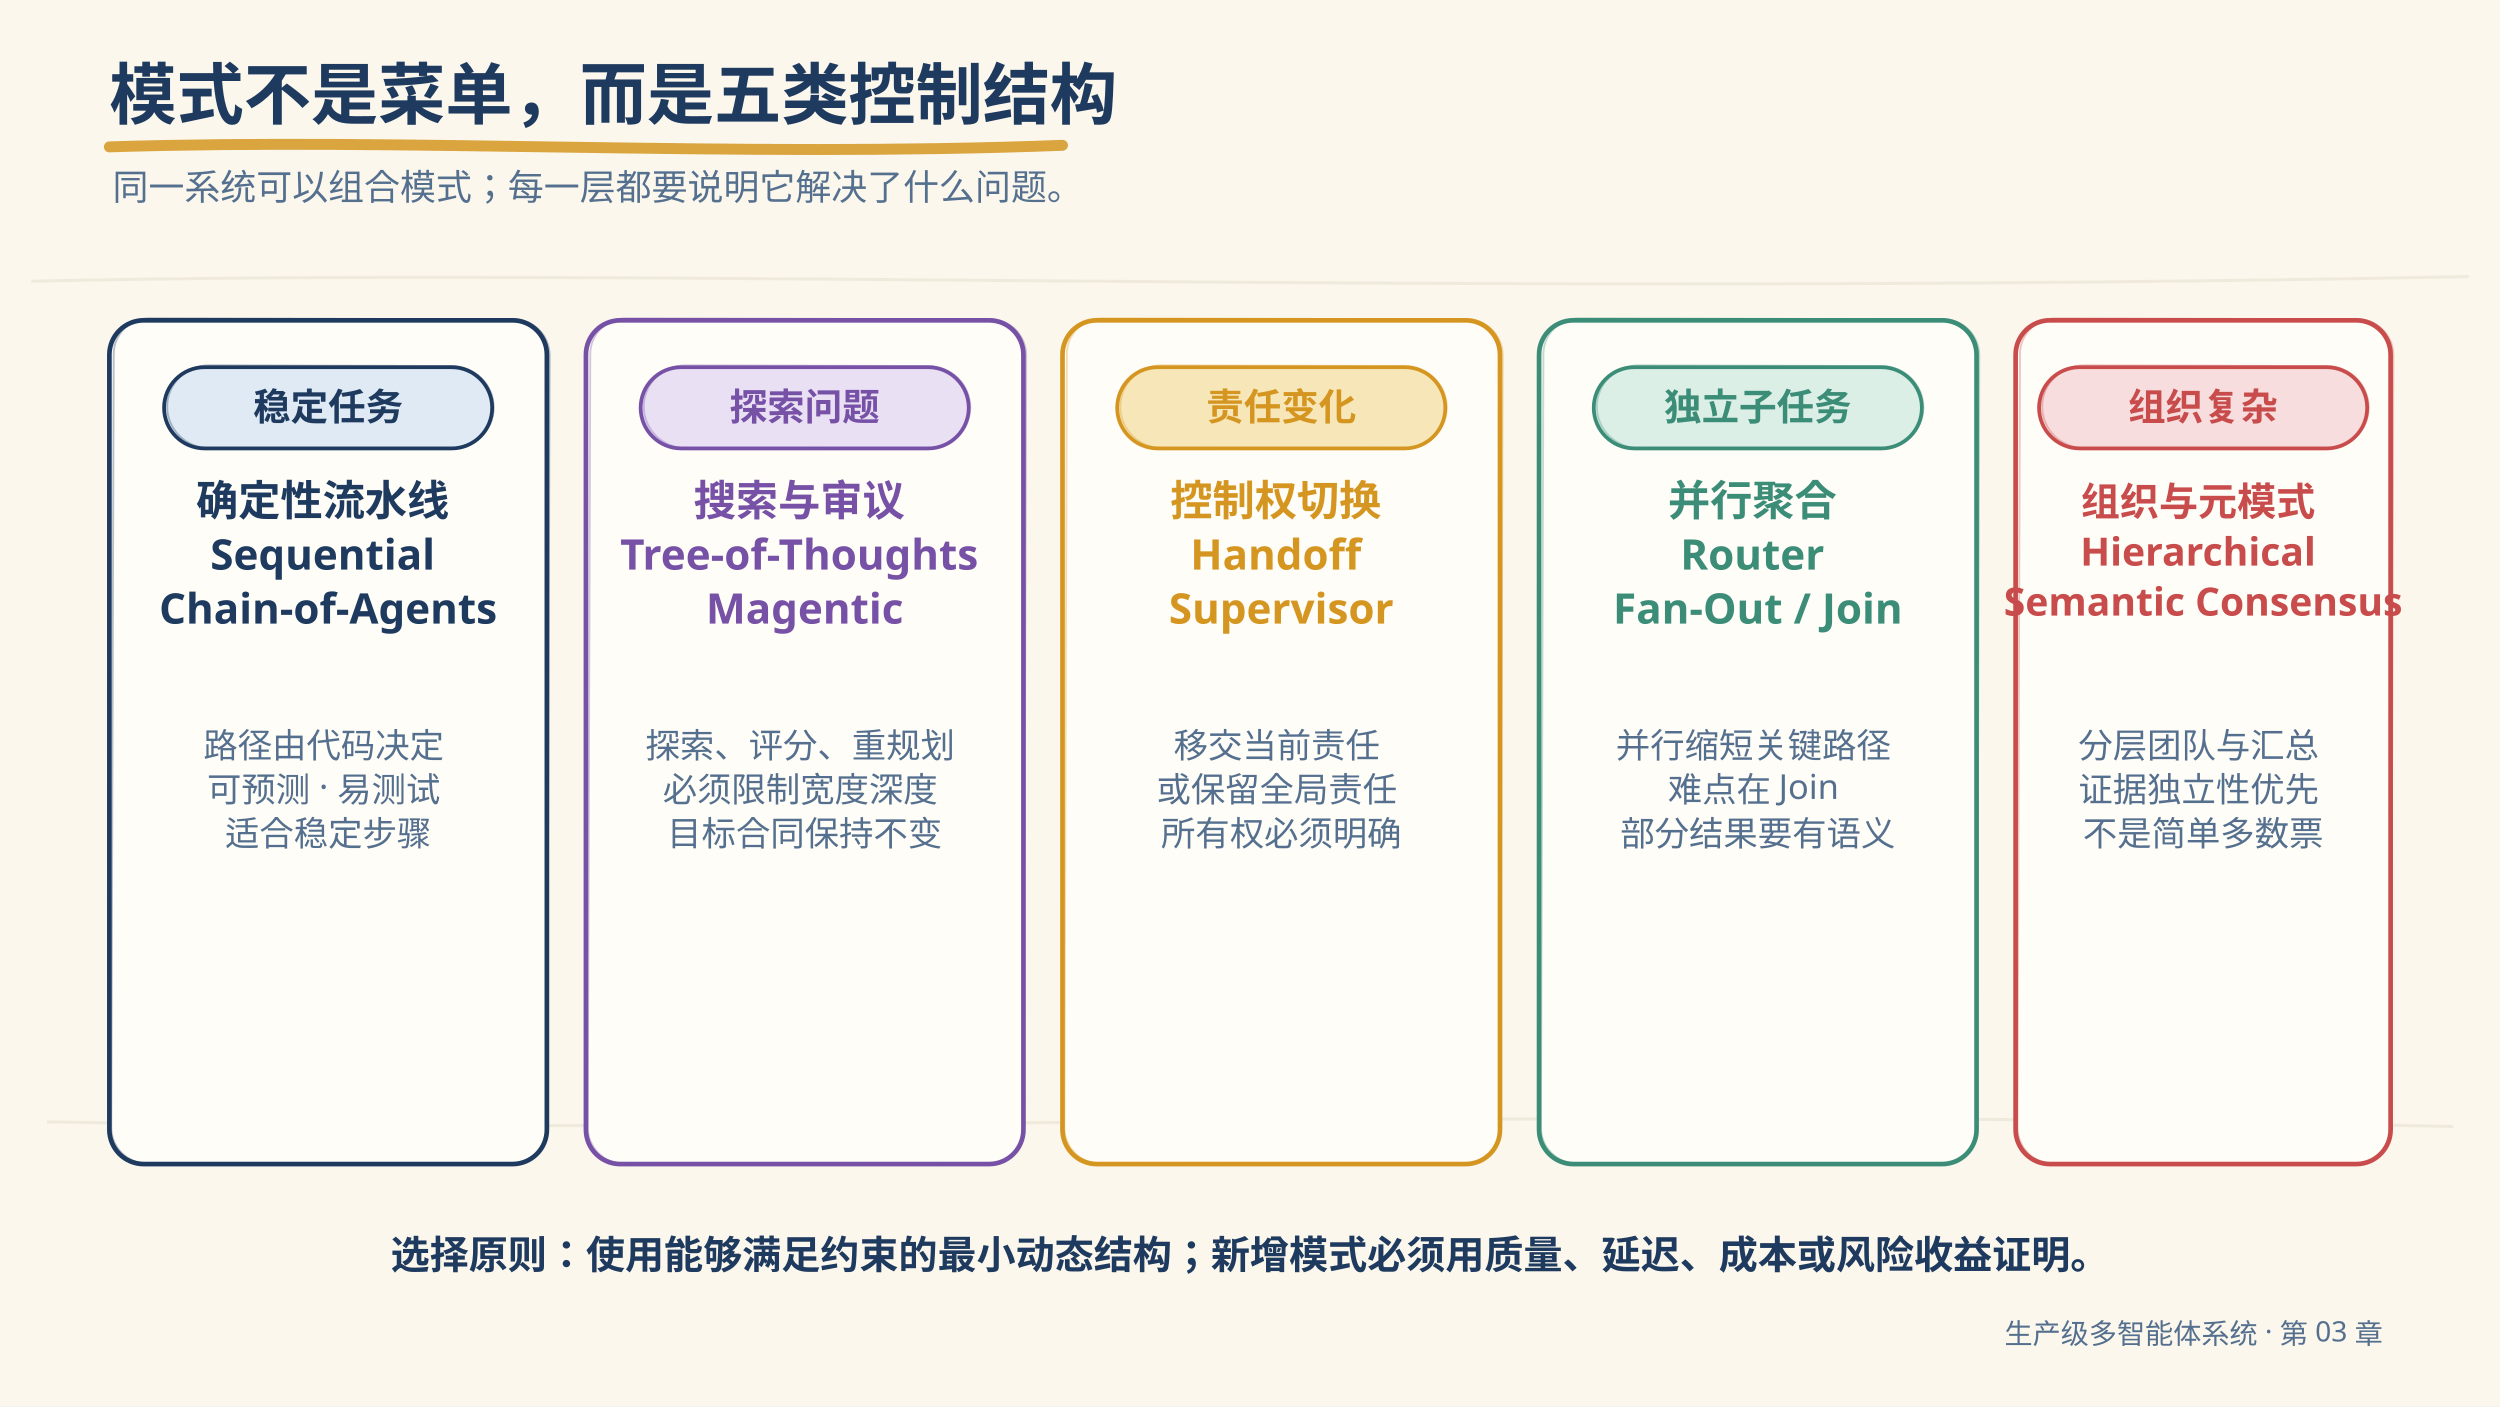
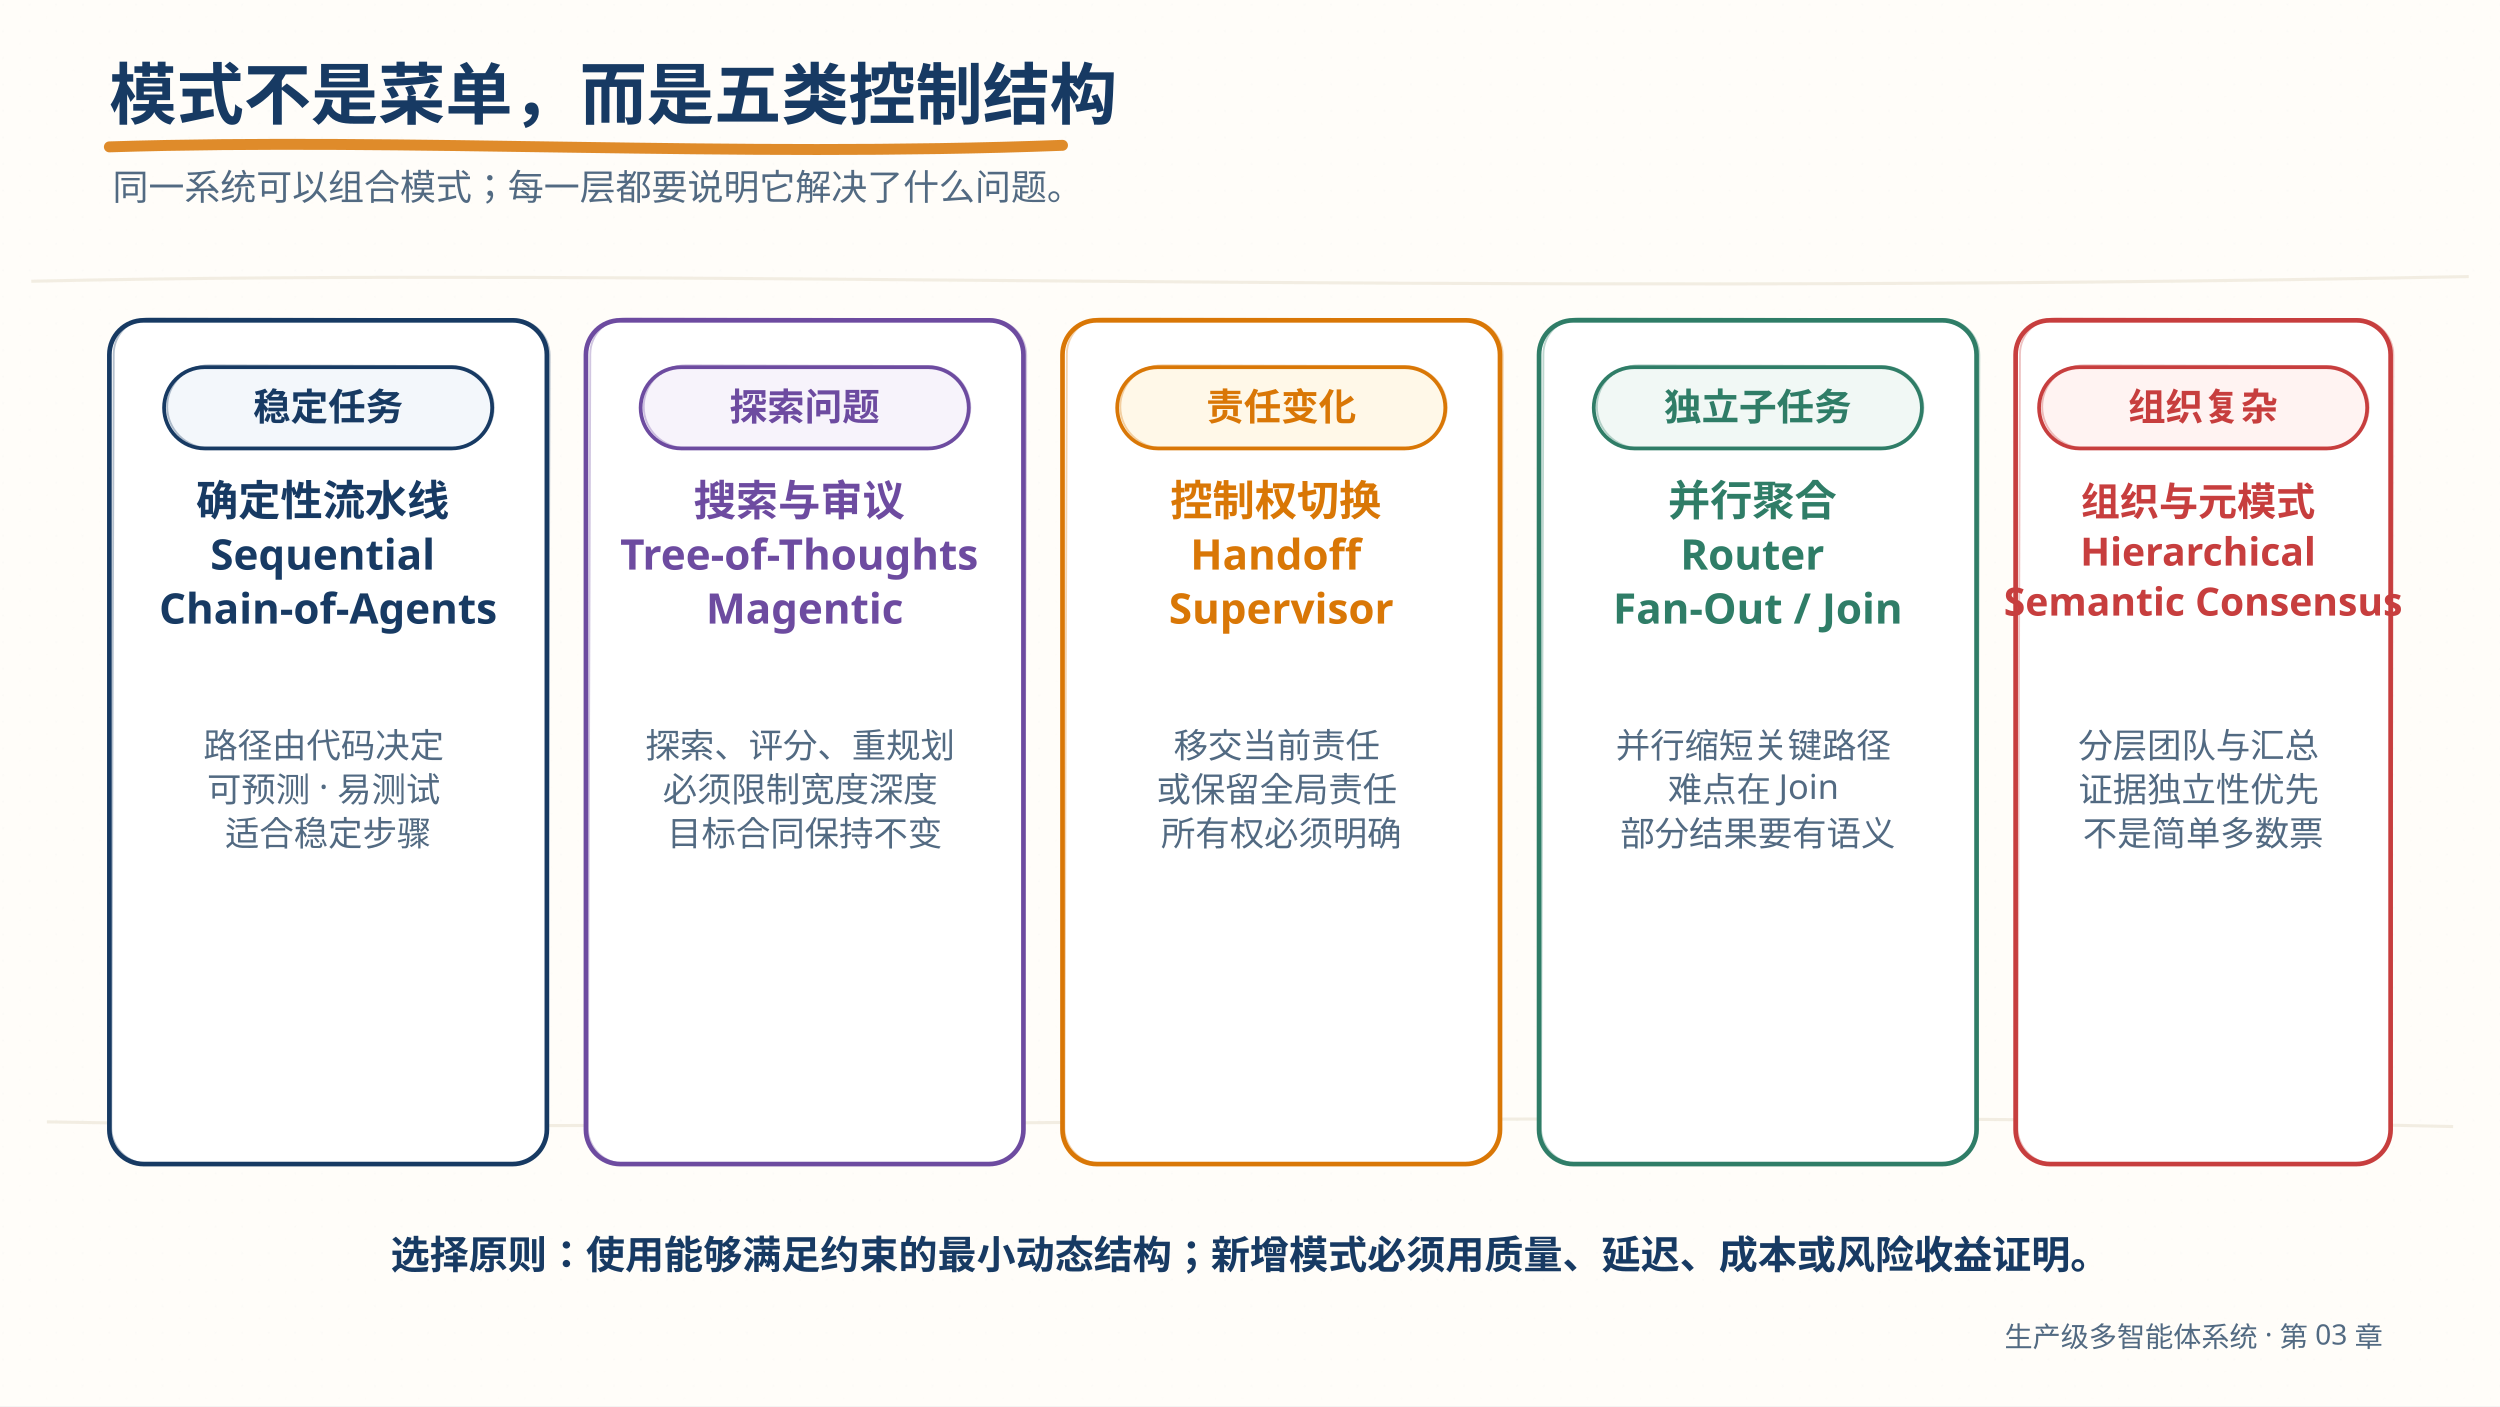
- <svg xmlns="http://www.w3.org/2000/svg" width="1600" height="900" viewBox="0 0 1600 900" role="img">
+ <svg xmlns="http://www.w3.org/2000/svg" width="1600" height="900" viewBox="0 0 1600 900" role="img" focusable="false" data-whiteboard-version="3">
  <defs>
+     <pattern id="whiteboard-paper-dots" width="17" height="17" patternUnits="userSpaceOnUse">
+       <circle cx="2" cy="3" r=".7" fill="#d7dee7" opacity=".34" />
+       <circle cx="13" cy="11" r=".45" fill="#eadfce" opacity=".3" />
+     </pattern>
    <marker id="arrow-1e3a5f" viewBox="0 0 10 10" refX="9" refY="5" markerWidth="8" markerHeight="8" orient="auto-start-reverse">
-       <path d="M 0 0 L 10 5 L 0 10 z" fill="#1e3a5f" />
+       <path d="M 0 0 L 10 5 L 0 10 z" fill="#173a63" />
    </marker>
    <marker id="arrow-d59621" viewBox="0 0 10 10" refX="9" refY="5" markerWidth="8" markerHeight="8" orient="auto-start-reverse">
-       <path d="M 0 0 L 10 5 L 0 10 z" fill="#d59621" />
+       <path d="M 0 0 L 10 5 L 0 10 z" fill="#d97706" />
    </marker>
    <marker id="arrow-3c8d77" viewBox="0 0 10 10" refX="9" refY="5" markerWidth="8" markerHeight="8" orient="auto-start-reverse">
-       <path d="M 0 0 L 10 5 L 0 10 z" fill="#3c8d77" />
+       <path d="M 0 0 L 10 5 L 0 10 z" fill="#2f7d67" />
    </marker>
    <marker id="arrow-c94c4c" viewBox="0 0 10 10" refX="9" refY="5" markerWidth="8" markerHeight="8" orient="auto-start-reverse">
-       <path d="M 0 0 L 10 5 L 0 10 z" fill="#c94c4c" />
+       <path d="M 0 0 L 10 5 L 0 10 z" fill="#c73e3e" />
    </marker>
    <marker id="arrow-7651a6" viewBox="0 0 10 10" refX="9" refY="5" markerWidth="8" markerHeight="8" orient="auto-start-reverse">
-       <path d="M 0 0 L 10 5 L 0 10 z" fill="#7651a6" />
+       <path d="M 0 0 L 10 5 L 0 10 z" fill="#6d4ba0" />
    </marker>
    <marker id="arrow-55708f" viewBox="0 0 10 10" refX="9" refY="5" markerWidth="8" markerHeight="8" orient="auto-start-reverse">
-       <path d="M 0 0 L 10 5 L 0 10 z" fill="#55708f" />
+       <path d="M 0 0 L 10 5 L 0 10 z" fill="#526a82" />
    </marker>
    <filter id="paper">
      <feTurbulence type="fractalNoise" baseFrequency=".9" numOctaves="2" seed="7" result="n" />
      <feBlend in="SourceGraphic" in2="n" mode="multiply" />
    </filter>
  </defs>
-   <rect width="1600" height="900" fill="#fbf7ec" />
+   <rect width="1600" height="900" fill="#fffdf9" />
+   <g id="whiteboard-surface" aria-hidden="true" opacity=".22">
+     <rect width="1600" height="900" fill="url(#whiteboard-paper-dots)" />
+   </g>
  <path d="M 20 180 C 420 171, 920 190, 1580 177 M 30 718 C 530 727, 980 707, 1570 721" stroke="#e7dfce" stroke-width="2" fill="none" opacity=".52" />
-   <text x="70" y="76" font-family="'Kaiti SC','STKaiti','Noto Sans SC',sans-serif" font-size="43" font-weight="760" fill="#1e3a5f" text-anchor="start" opacity="1">
+   <text x="70" y="76" font-family="'Kaiti SC','STKaiti','Noto Sans SC',sans-serif" font-size="43" font-weight="760" fill="#173a63" text-anchor="start" opacity="1">
    <tspan x="70" dy="0">模式不是菜单，而是五类控制结构</tspan>
  </text>
-   <path d="M 70 94 C 260 88, 470 101, 680 93" fill="none" stroke="#d59621" stroke-width="7" stroke-linecap="round" opacity=".85" />
-   <text x="72" y="128" font-family="'Kaiti SC','STKaiti','Noto Sans SC',sans-serif" font-size="23" font-weight="500" fill="#55708f" text-anchor="start" opacity="1">
+   <path d="M 70 94 C 260 88, 470 101, 680 93" fill="none" stroke="#d97706" stroke-width="7" stroke-linecap="round" opacity=".85" />
+   <text x="72" y="128" font-family="'Kaiti SC','STKaiti','Noto Sans SC',sans-serif" font-size="23" font-weight="500" fill="#526a82" text-anchor="start" opacity="1">
    <tspan x="72" dy="0">同一系统可以组合模式；每一层都要说明它解决了什么问题。</tspan>
  </text>
-   <rect x="70" y="205" width="280" height="540" rx="22" fill="#fffdf7" stroke="#1e3a5f" stroke-width="3" />
-   <rect x="72" y="204" width="279" height="541" rx="23" fill="none" stroke="#1e3a5f" stroke-width="1.2" opacity=".32" transform="rotate(.18 210 475)" />
-   <rect x="105" y="235" width="210" height="52" rx="26" fill="#dfeaf4" stroke="#1e3a5f" stroke-width="2.4" />
-   <rect x="107" y="234" width="209" height="53" rx="27" fill="none" stroke="#1e3a5f" stroke-width="1.2" opacity=".32" transform="rotate(.18 210 261)" />
-   <text x="210" y="269" font-family="'Kaiti SC','STKaiti','Noto Sans SC',sans-serif" font-size="24" font-weight="650" fill="#1e3a5f" text-anchor="middle" opacity="1">
+   <rect x="70" y="205" width="280" height="540" rx="22" fill="#ffffff" stroke="#173a63" stroke-width="3" />
+   <rect x="72" y="204" width="279" height="541" rx="23" fill="none" stroke="#173a63" stroke-width="1.2" opacity=".32" transform="rotate(.18 210 475)" />
+   <rect x="105" y="235" width="210" height="52" rx="26" fill="#f3f7fb" stroke="#173a63" stroke-width="2.4" />
+   <rect x="107" y="234" width="209" height="53" rx="27" fill="none" stroke="#173a63" stroke-width="1.2" opacity=".32" transform="rotate(.18 210 261)" />
+   <text x="210" y="269" font-family="'Kaiti SC','STKaiti','Noto Sans SC',sans-serif" font-size="24" font-weight="650" fill="#173a63" text-anchor="middle" opacity="1">
    <tspan x="210" dy="0">稳定任务</tspan>
  </text>
-   <text x="210" y="330" font-family="'Kaiti SC','STKaiti','Noto Sans SC',sans-serif" font-size="27" font-weight="650" fill="#1e3a5f" text-anchor="middle" opacity="1">
+   <text x="210" y="330" font-family="'Kaiti SC','STKaiti','Noto Sans SC',sans-serif" font-size="27" font-weight="650" fill="#173a63" text-anchor="middle" opacity="1">
    <tspan x="210" dy="0">确定性流水线</tspan>
    <tspan x="210" dy="34.56">Sequential</tspan>
    <tspan x="210" dy="34.56">Chain-of-Agents</tspan>
  </text>
-   <text x="210" y="485" font-family="'Kaiti SC','STKaiti','Noto Sans SC',sans-serif" font-size="22" font-weight="500" fill="#55708f" text-anchor="middle" opacity="1">
+   <text x="210" y="485" font-family="'Kaiti SC','STKaiti','Noto Sans SC',sans-serif" font-size="22" font-weight="500" fill="#526a82" text-anchor="middle" opacity="1">
    <tspan x="210" dy="0">路径由代码决定</tspan>
    <tspan x="210" dy="28.16">可预测 · 易测试</tspan>
    <tspan x="210" dy="28.16">适合稳定步骤</tspan>
  </text>
-   <rect x="375" y="205" width="280" height="540" rx="22" fill="#fffdf7" stroke="#7651a6" stroke-width="3" />
-   <rect x="377" y="204" width="279" height="541" rx="23" fill="none" stroke="#7651a6" stroke-width="1.2" opacity=".32" transform="rotate(.18 515 475)" />
-   <rect x="410" y="235" width="210" height="52" rx="26" fill="#e9e0f4" stroke="#7651a6" stroke-width="2.4" />
-   <rect x="412" y="234" width="209" height="53" rx="27" fill="none" stroke="#7651a6" stroke-width="1.2" opacity=".32" transform="rotate(.18 515 261)" />
-   <text x="515" y="269" font-family="'Kaiti SC','STKaiti','Noto Sans SC',sans-serif" font-size="24" font-weight="650" fill="#7651a6" text-anchor="middle" opacity="1">
+   <rect x="375" y="205" width="280" height="540" rx="22" fill="#ffffff" stroke="#6d4ba0" stroke-width="3" />
+   <rect x="377" y="204" width="279" height="541" rx="23" fill="none" stroke="#6d4ba0" stroke-width="1.2" opacity=".32" transform="rotate(.18 515 475)" />
+   <rect x="410" y="235" width="210" height="52" rx="26" fill="#f7f3fb" stroke="#6d4ba0" stroke-width="2.4" />
+   <rect x="412" y="234" width="209" height="53" rx="27" fill="none" stroke="#6d4ba0" stroke-width="1.2" opacity=".32" transform="rotate(.18 515 261)" />
+   <text x="515" y="269" font-family="'Kaiti SC','STKaiti','Noto Sans SC',sans-serif" font-size="24" font-weight="650" fill="#6d4ba0" text-anchor="middle" opacity="1">
    <tspan x="515" dy="0">探索问题</tspan>
  </text>
-   <text x="515" y="330" font-family="'Kaiti SC','STKaiti','Noto Sans SC',sans-serif" font-size="27" font-weight="650" fill="#7651a6" text-anchor="middle" opacity="1">
+   <text x="515" y="330" font-family="'Kaiti SC','STKaiti','Noto Sans SC',sans-serif" font-size="27" font-weight="650" fill="#6d4ba0" text-anchor="middle" opacity="1">
    <tspan x="515" dy="0">搜索与审议</tspan>
    <tspan x="515" dy="34.56">Tree-of-Thoughts</tspan>
    <tspan x="515" dy="34.56">Magentic</tspan>
  </text>
-   <text x="515" y="485" font-family="'Kaiti SC','STKaiti','Noto Sans SC',sans-serif" font-size="22" font-weight="500" fill="#55708f" text-anchor="middle" opacity="1">
+   <text x="515" y="485" font-family="'Kaiti SC','STKaiti','Noto Sans SC',sans-serif" font-size="22" font-weight="500" fill="#526a82" text-anchor="middle" opacity="1">
    <tspan x="515" dy="0">探索、评分、重规划</tspan>
    <tspan x="515" dy="28.16">必须限制宽度深度</tspan>
    <tspan x="515" dy="28.16">目标合同保持不变</tspan>
  </text>
-   <rect x="680" y="205" width="280" height="540" rx="22" fill="#fffdf7" stroke="#d59621" stroke-width="3" />
-   <rect x="682" y="204" width="279" height="541" rx="23" fill="none" stroke="#d59621" stroke-width="1.2" opacity=".32" transform="rotate(.18 820 475)" />
-   <rect x="715" y="235" width="210" height="52" rx="26" fill="#f7e7b8" stroke="#d59621" stroke-width="2.4" />
-   <rect x="717" y="234" width="209" height="53" rx="27" fill="none" stroke="#d59621" stroke-width="1.2" opacity=".32" transform="rotate(.18 820 261)" />
-   <text x="820" y="269" font-family="'Kaiti SC','STKaiti','Noto Sans SC',sans-serif" font-size="24" font-weight="650" fill="#d59621" text-anchor="middle" opacity="1">
+   <rect x="680" y="205" width="280" height="540" rx="22" fill="#ffffff" stroke="#d97706" stroke-width="3" />
+   <rect x="682" y="204" width="279" height="541" rx="23" fill="none" stroke="#d97706" stroke-width="1.2" opacity=".32" transform="rotate(.18 820 475)" />
+   <rect x="715" y="235" width="210" height="52" rx="26" fill="#fff8e8" stroke="#d97706" stroke-width="2.4" />
+   <rect x="717" y="234" width="209" height="53" rx="27" fill="none" stroke="#d97706" stroke-width="1.2" opacity=".32" transform="rotate(.18 820 261)" />
+   <text x="820" y="269" font-family="'Kaiti SC','STKaiti','Noto Sans SC',sans-serif" font-size="24" font-weight="650" fill="#d97706" text-anchor="middle" opacity="1">
    <tspan x="820" dy="0">责任变化</tspan>
  </text>
-   <text x="820" y="330" font-family="'Kaiti SC','STKaiti','Noto Sans SC',sans-serif" font-size="27" font-weight="650" fill="#d59621" text-anchor="middle" opacity="1">
+   <text x="820" y="330" font-family="'Kaiti SC','STKaiti','Noto Sans SC',sans-serif" font-size="27" font-weight="650" fill="#d97706" text-anchor="middle" opacity="1">
    <tspan x="820" dy="0">控制权切换</tspan>
    <tspan x="820" dy="34.56">Handoff</tspan>
    <tspan x="820" dy="34.56">Supervisor</tspan>
  </text>
-   <text x="820" y="485" font-family="'Kaiti SC','STKaiti','Noto Sans SC',sans-serif" font-size="22" font-weight="500" fill="#55708f" text-anchor="middle" opacity="1">
+   <text x="820" y="485" font-family="'Kaiti SC','STKaiti','Noto Sans SC',sans-serif" font-size="22" font-weight="500" fill="#526a82" text-anchor="middle" opacity="1">
    <tspan x="820" dy="0">移交当前责任</tspan>
    <tspan x="820" dy="28.16">或保留全局责任</tspan>
    <tspan x="820" dy="28.16">所有权必须明确</tspan>
  </text>
-   <rect x="985" y="205" width="280" height="540" rx="22" fill="#fffdf7" stroke="#3c8d77" stroke-width="3" />
-   <rect x="987" y="204" width="279" height="541" rx="23" fill="none" stroke="#3c8d77" stroke-width="1.2" opacity=".32" transform="rotate(.18 1125 475)" />
-   <rect x="1020" y="235" width="210" height="52" rx="26" fill="#dcefe7" stroke="#3c8d77" stroke-width="2.4" />
-   <rect x="1022" y="234" width="209" height="53" rx="27" fill="none" stroke="#3c8d77" stroke-width="1.2" opacity=".32" transform="rotate(.18 1125 261)" />
-   <text x="1125" y="269" font-family="'Kaiti SC','STKaiti','Noto Sans SC',sans-serif" font-size="24" font-weight="650" fill="#3c8d77" text-anchor="middle" opacity="1">
+   <rect x="985" y="205" width="280" height="540" rx="22" fill="#ffffff" stroke="#2f7d67" stroke-width="3" />
+   <rect x="987" y="204" width="279" height="541" rx="23" fill="none" stroke="#2f7d67" stroke-width="1.2" opacity=".32" transform="rotate(.18 1125 475)" />
+   <rect x="1020" y="235" width="210" height="52" rx="26" fill="#f1f8f5" stroke="#2f7d67" stroke-width="2.4" />
+   <rect x="1022" y="234" width="209" height="53" rx="27" fill="none" stroke="#2f7d67" stroke-width="1.2" opacity=".32" transform="rotate(.18 1125 261)" />
+   <text x="1125" y="269" font-family="'Kaiti SC','STKaiti','Noto Sans SC',sans-serif" font-size="24" font-weight="650" fill="#2f7d67" text-anchor="middle" opacity="1">
    <tspan x="1125" dy="0">独立子任务</tspan>
  </text>
-   <text x="1125" y="330" font-family="'Kaiti SC','STKaiti','Noto Sans SC',sans-serif" font-size="27" font-weight="650" fill="#3c8d77" text-anchor="middle" opacity="1">
+   <text x="1125" y="330" font-family="'Kaiti SC','STKaiti','Noto Sans SC',sans-serif" font-size="27" font-weight="650" fill="#2f7d67" text-anchor="middle" opacity="1">
    <tspan x="1125" dy="0">并行聚合</tspan>
    <tspan x="1125" dy="34.56">Router</tspan>
    <tspan x="1125" dy="34.56">Fan-Out / Join</tspan>
  </text>
-   <text x="1125" y="485" font-family="'Kaiti SC','STKaiti','Noto Sans SC',sans-serif" font-size="22" font-weight="500" fill="#55708f" text-anchor="middle" opacity="1">
+   <text x="1125" y="485" font-family="'Kaiti SC','STKaiti','Noto Sans SC',sans-serif" font-size="22" font-weight="500" fill="#526a82" text-anchor="middle" opacity="1">
    <tspan x="1125" dy="0">并行缩短关键路径</tspan>
    <tspan x="1125" dy="28.16">难点在 Join</tspan>
    <tspan x="1125" dy="28.16">部分结果要有语义</tspan>
  </text>
-   <rect x="1290" y="205" width="240" height="540" rx="22" fill="#fffdf7" stroke="#c94c4c" stroke-width="3" />
-   <rect x="1292" y="204" width="239" height="541" rx="23" fill="none" stroke="#c94c4c" stroke-width="1.2" opacity=".32" transform="rotate(.18 1410 475)" />
-   <rect x="1305" y="235" width="210" height="52" rx="26" fill="#f7dddd" stroke="#c94c4c" stroke-width="2.4" />
-   <rect x="1307" y="234" width="209" height="53" rx="27" fill="none" stroke="#c94c4c" stroke-width="1.2" opacity=".32" transform="rotate(.18 1410 261)" />
-   <text x="1410" y="269" font-family="'Kaiti SC','STKaiti','Noto Sans SC',sans-serif" font-size="24" font-weight="650" fill="#c94c4c" text-anchor="middle" opacity="1">
+   <rect x="1290" y="205" width="240" height="540" rx="22" fill="#ffffff" stroke="#c73e3e" stroke-width="3" />
+   <rect x="1292" y="204" width="239" height="541" rx="23" fill="none" stroke="#c73e3e" stroke-width="1.2" opacity=".32" transform="rotate(.18 1410 475)" />
+   <rect x="1305" y="235" width="210" height="52" rx="26" fill="#fff3f2" stroke="#c73e3e" stroke-width="2.4" />
+   <rect x="1307" y="234" width="209" height="53" rx="27" fill="none" stroke="#c73e3e" stroke-width="1.2" opacity=".32" transform="rotate(.18 1410 261)" />
+   <text x="1410" y="269" font-family="'Kaiti SC','STKaiti','Noto Sans SC',sans-serif" font-size="24" font-weight="650" fill="#c73e3e" text-anchor="middle" opacity="1">
    <tspan x="1410" dy="0">组织复杂</tspan>
  </text>
-   <text x="1410" y="330" font-family="'Kaiti SC','STKaiti','Noto Sans SC',sans-serif" font-size="25" font-weight="650" fill="#c94c4c" text-anchor="middle" opacity="1">
+   <text x="1410" y="330" font-family="'Kaiti SC','STKaiti','Noto Sans SC',sans-serif" font-size="25" font-weight="650" fill="#c73e3e" text-anchor="middle" opacity="1">
    <tspan x="1410" dy="0">组织与元模式</tspan>
    <tspan x="1410" dy="32">Hierarchical</tspan>
    <tspan x="1410" dy="32">Semantic Consensus</tspan>
  </text>
-   <text x="1410" y="485" font-family="'Kaiti SC','STKaiti','Noto Sans SC',sans-serif" font-size="22" font-weight="500" fill="#55708f" text-anchor="middle" opacity="1">
+   <text x="1410" y="485" font-family="'Kaiti SC','STKaiti','Noto Sans SC',sans-serif" font-size="22" font-weight="500" fill="#526a82" text-anchor="middle" opacity="1">
    <tspan x="1410" dy="0">分层团队与汇总</tspan>
    <tspan x="1410" dy="28.16">证据独立性优先</tspan>
    <tspan x="1410" dy="28.16">不是简单多数票</tspan>
  </text>
-   <text x="800" y="812" font-family="'Kaiti SC','STKaiti','Noto Sans SC',sans-serif" font-size="25" font-weight="650" fill="#1e3a5f" text-anchor="middle" opacity="1">
+   <text x="800" y="812" font-family="'Kaiti SC','STKaiti','Noto Sans SC',sans-serif" font-size="25" font-weight="650" fill="#173a63" text-anchor="middle" opacity="1">
    <tspan x="800" dy="0">选择原则：使用能够满足约束的最小动态结构；新增模式必须用质量、延迟、成本或风险收益证明。</tspan>
  </text>
-   <text x="1525" y="860" font-family="'Kaiti SC','STKaiti',sans-serif" font-size="18" fill="#55708f" text-anchor="end">生产级多智能体系统 · 第 03 章</text>
+   <text id="whiteboard-footer" x="1525" y="862" font-family="'Kaiti SC','STKaiti','Noto Sans SC',sans-serif" font-size="18" fill="#526a82" text-anchor="end">生产级多智能体系统 · 第 03 章</text>
</svg>
